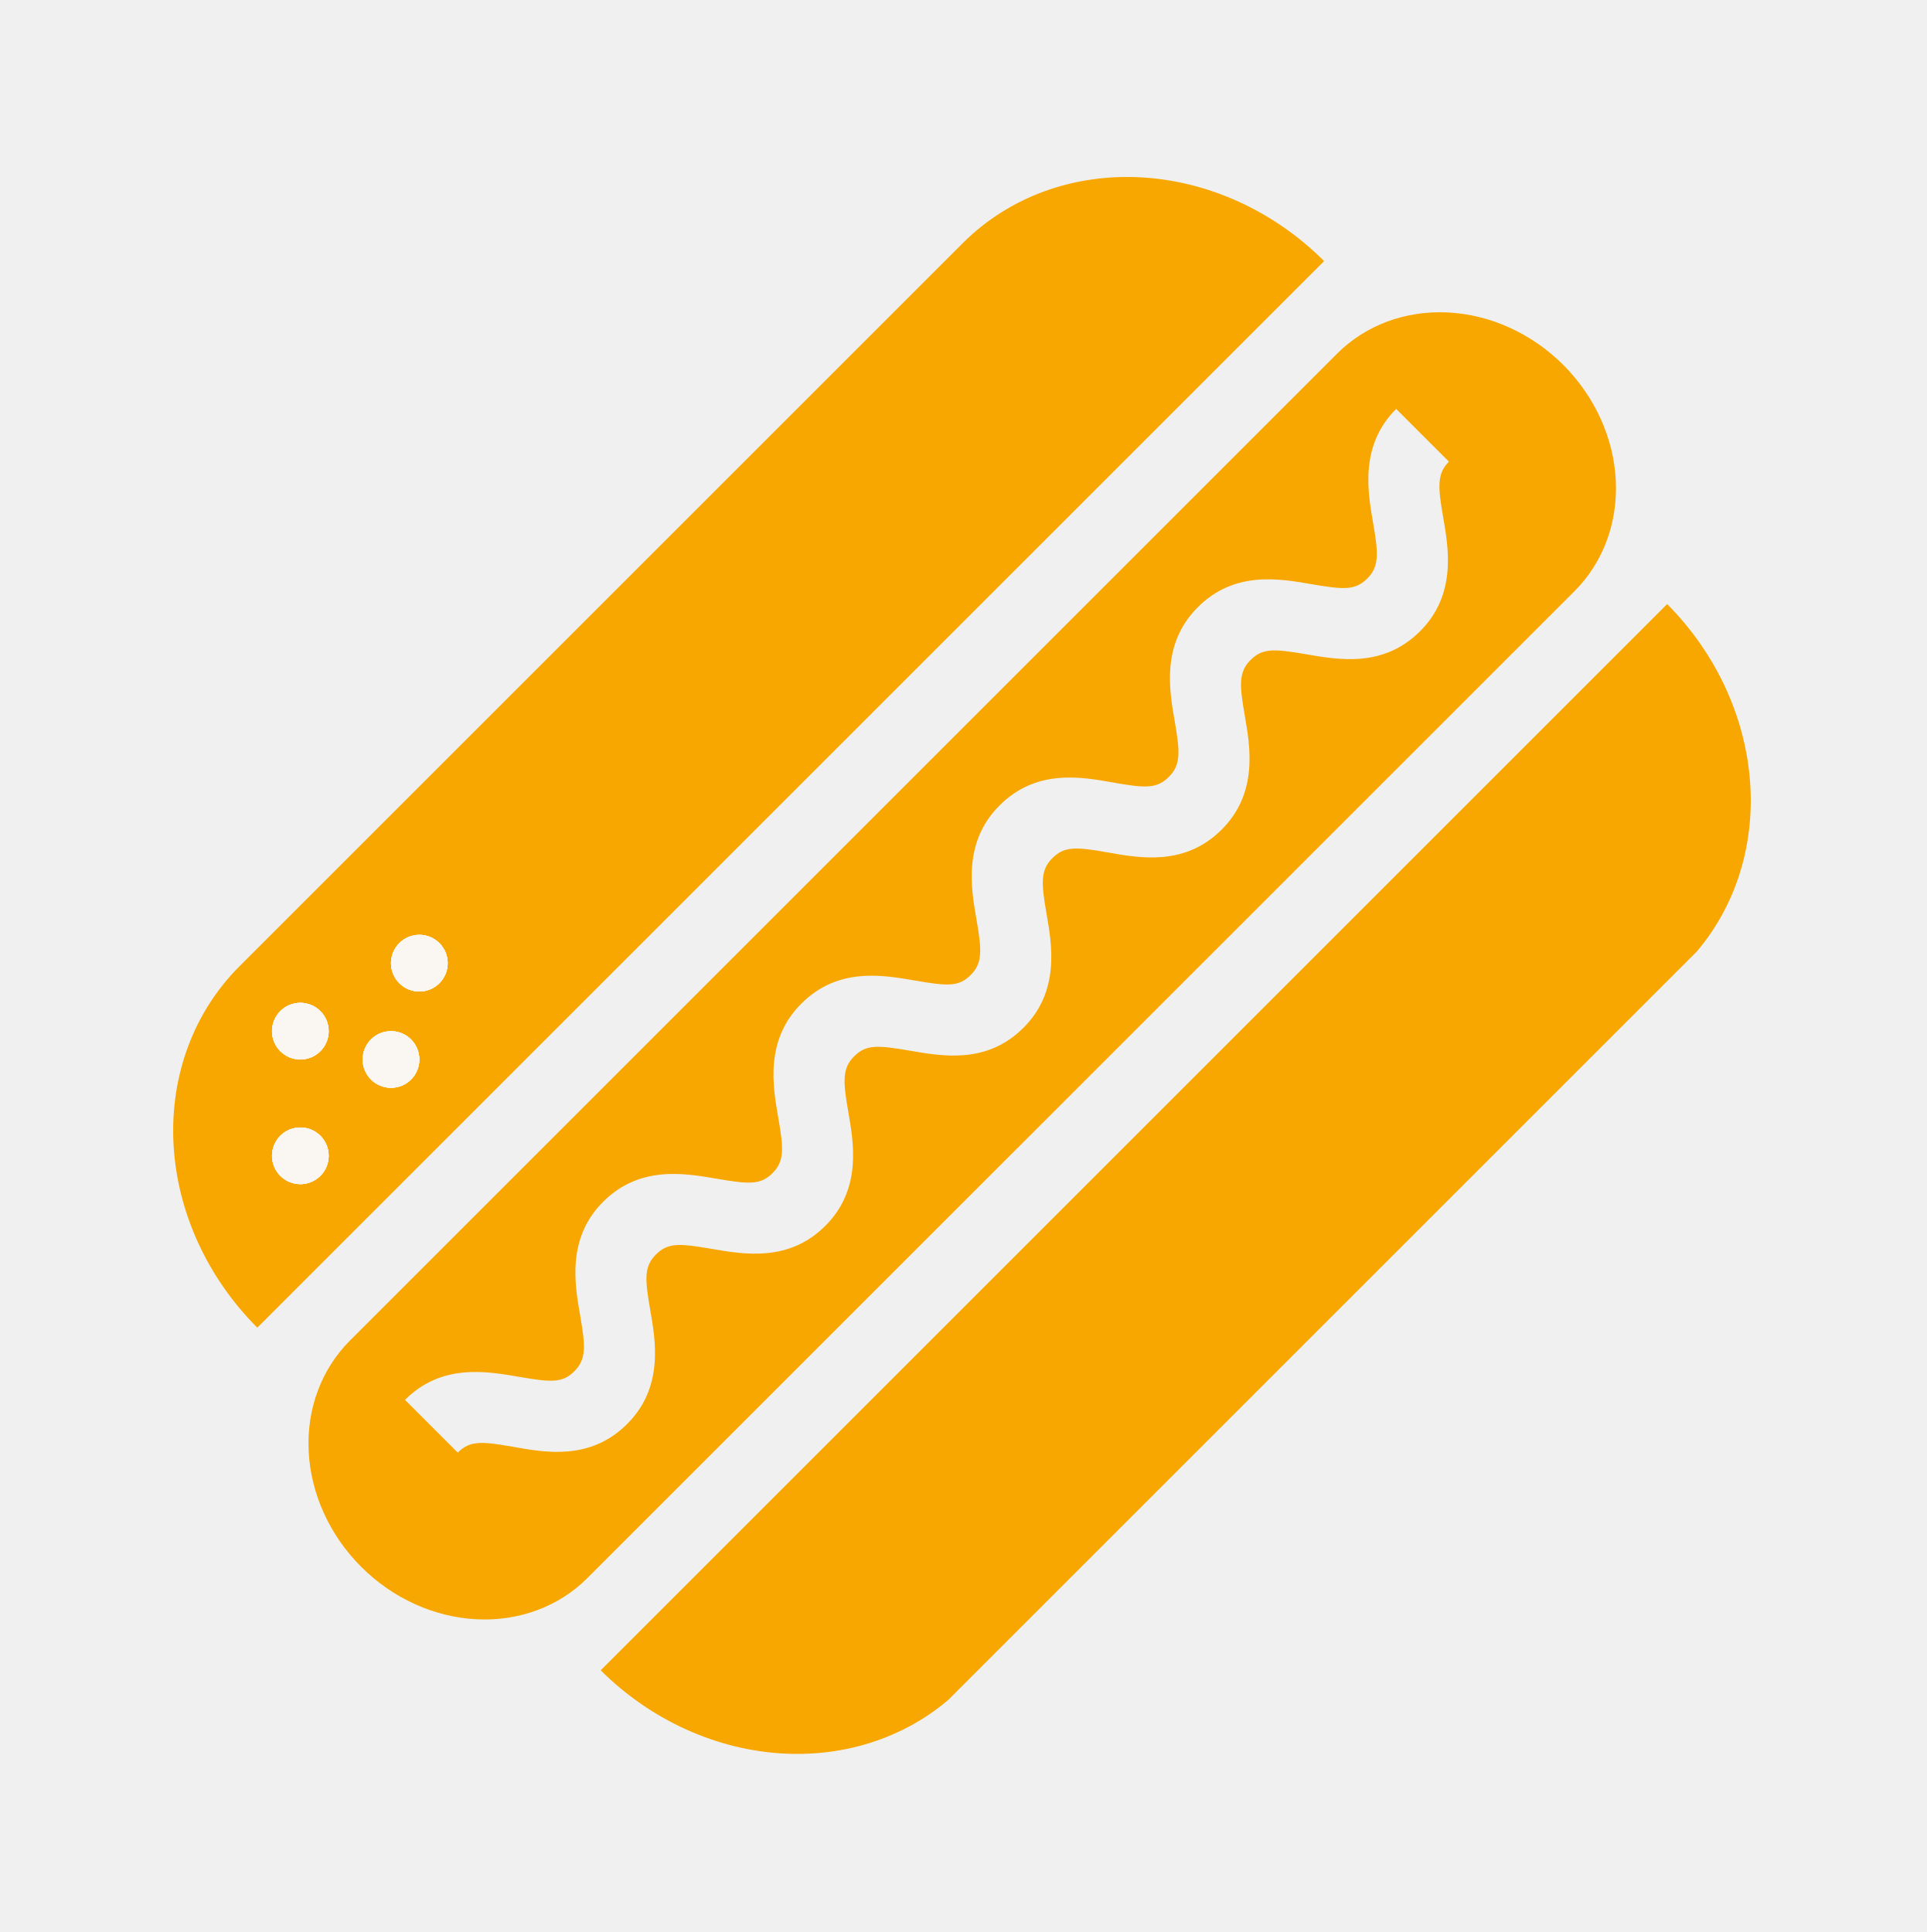
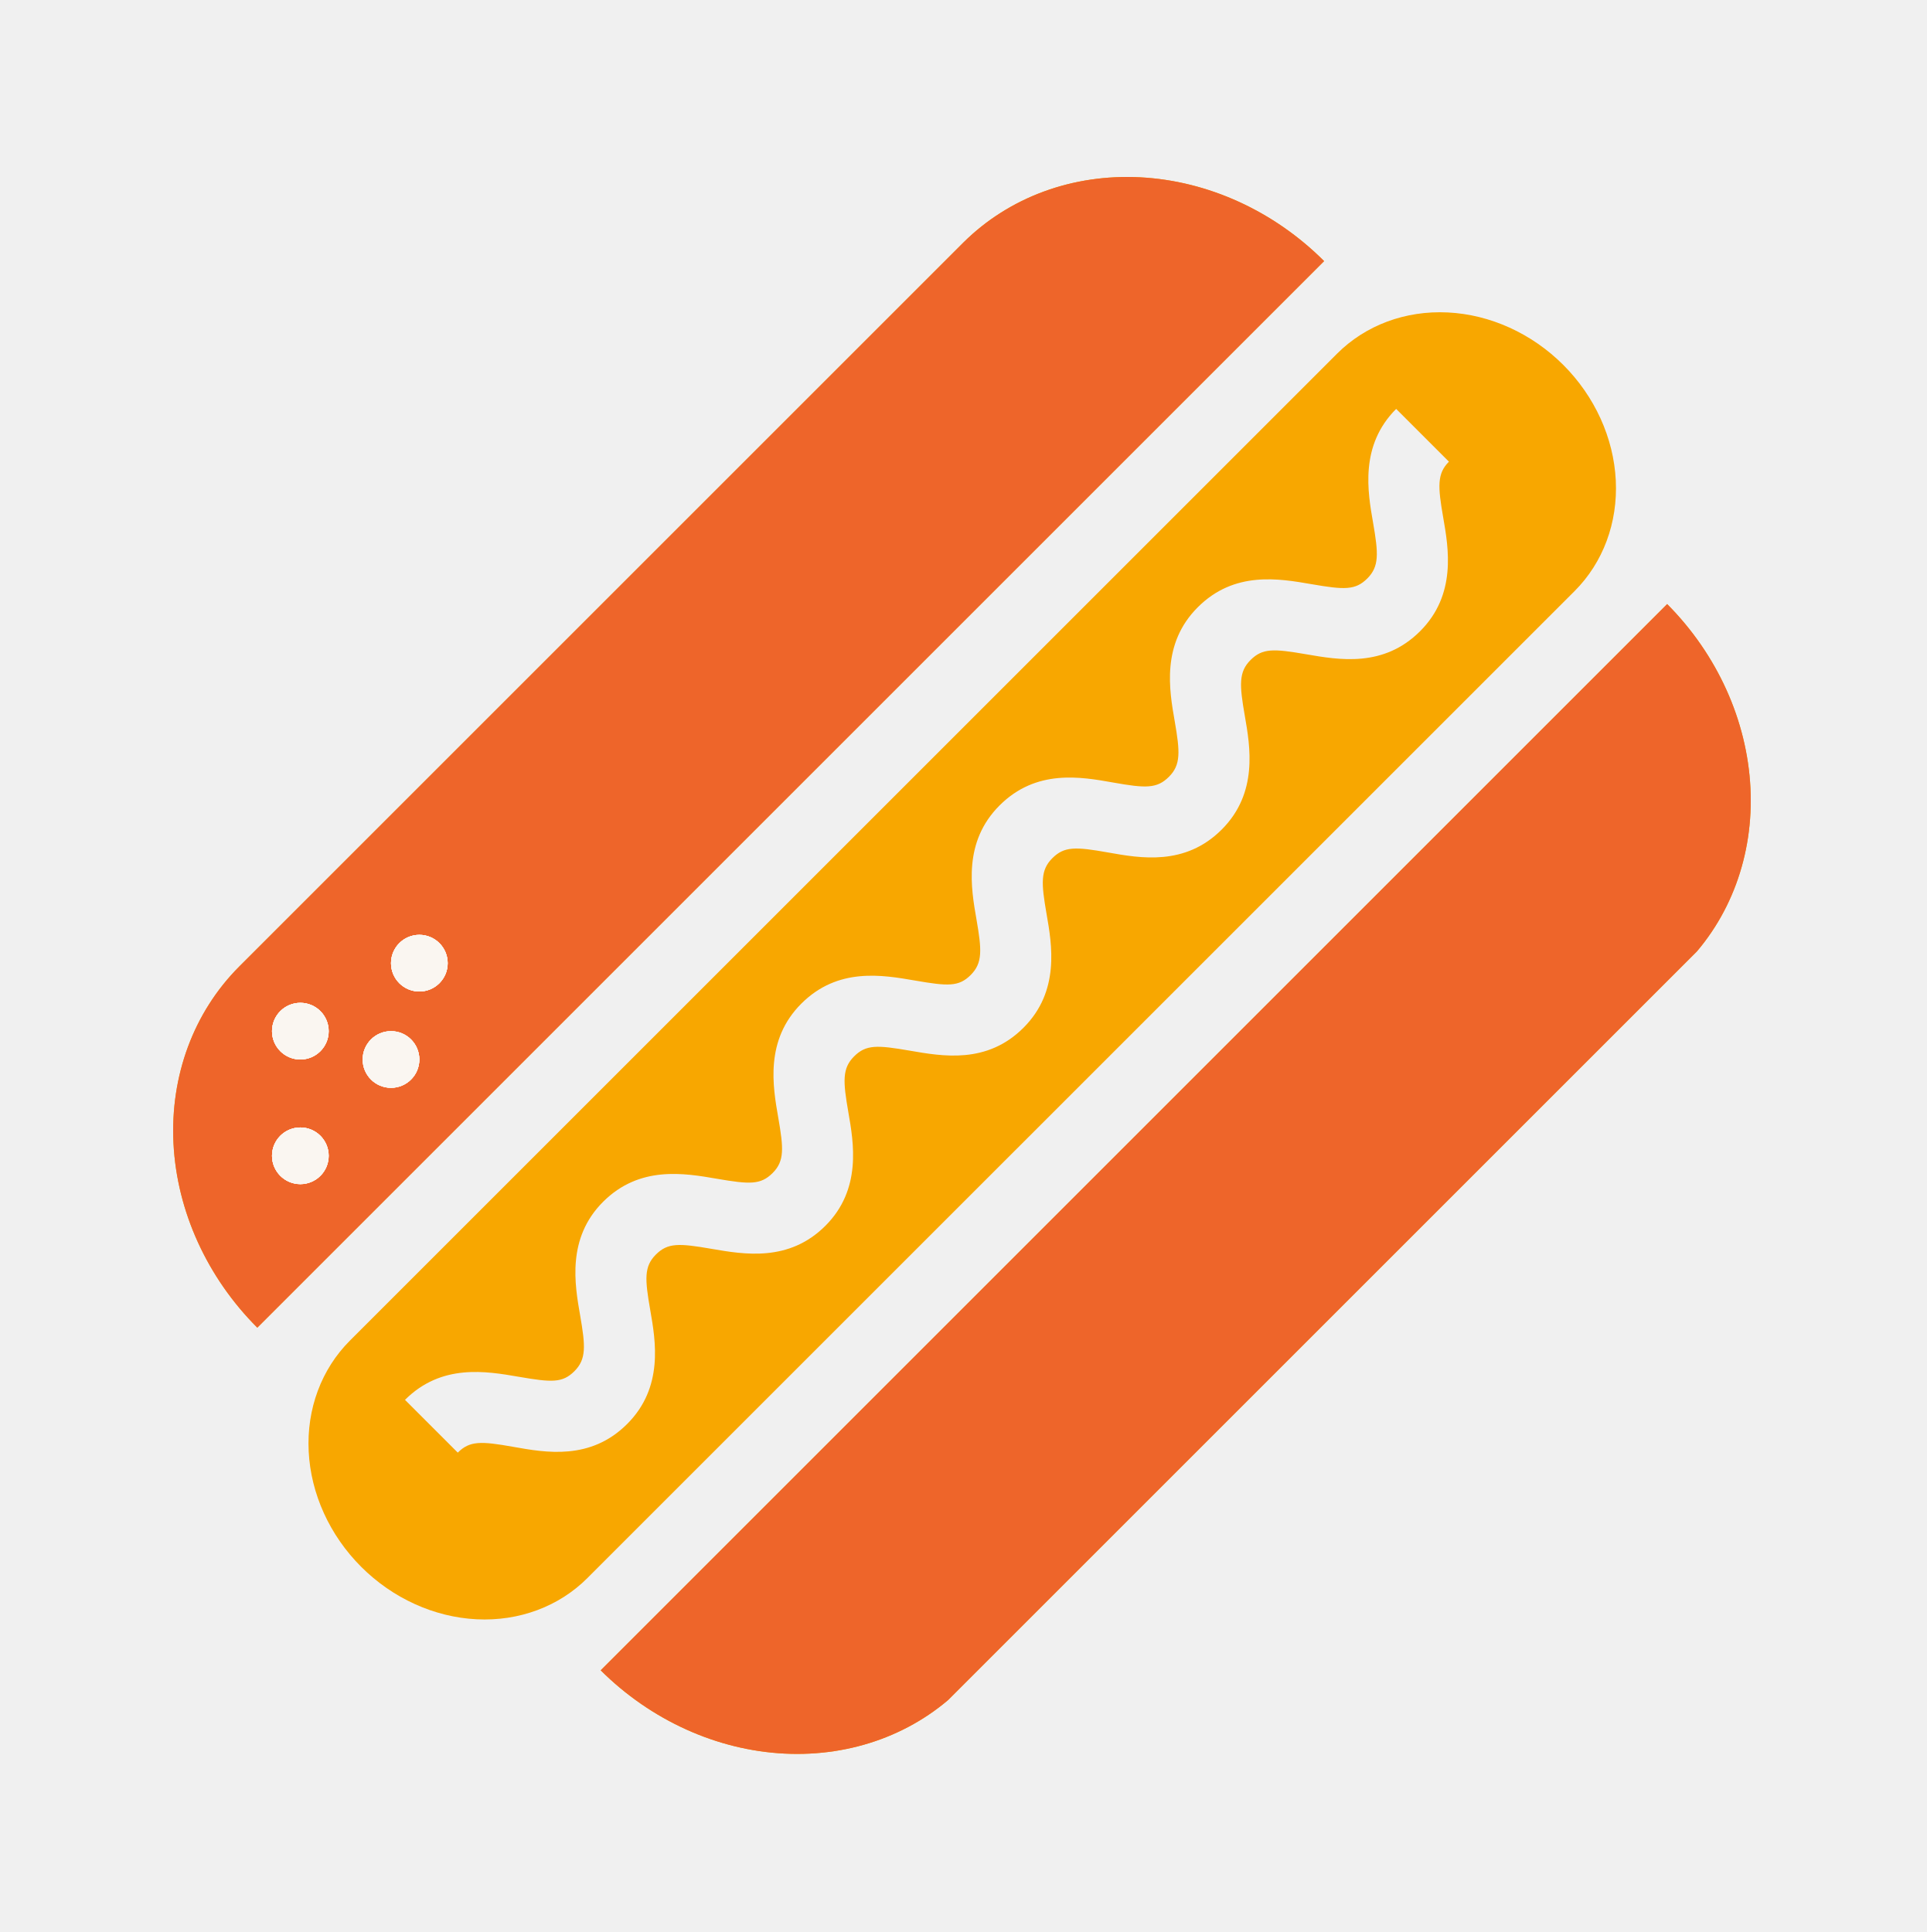
<svg xmlns="http://www.w3.org/2000/svg" width="340" height="341" viewBox="0 0 340 341" fill="none">
  <g clip-path="url(#clip0_2_44)">
    <path d="M235.945 62.421L61.744 236.622C56.714 241.652 54.097 248.684 54.471 256.171C54.843 263.657 58.175 270.985 63.733 276.542C69.29 282.1 76.618 285.432 84.105 285.805C91.591 286.178 98.623 283.561 103.653 278.531L277.854 104.33C282.884 99.3 285.5 92.269 285.127 84.782C284.754 77.296 281.422 69.968 275.865 64.41C270.307 58.853 262.979 55.521 255.493 55.148C248.006 54.775 240.975 57.391 235.945 62.421ZM255.684 81.487C253.577 83.594 253.72 85.872 254.67 91.317C255.62 96.763 257.06 104.946 250.597 111.408C244.135 117.871 236.278 116.476 230.506 115.481C224.734 114.485 222.783 114.388 220.675 116.495C218.568 118.603 218.711 120.881 219.661 126.326C220.611 131.772 222.051 139.955 215.589 146.417C209.126 152.88 201.27 151.485 195.526 150.462C189.782 149.438 187.802 149.369 185.695 151.476C183.587 153.583 183.731 155.862 184.68 161.307C185.63 166.752 187.07 174.936 180.608 181.398C174.145 187.86 166.317 186.438 160.545 185.442C154.773 184.447 152.821 184.35 150.714 186.457C148.607 188.564 148.75 190.842 149.7 196.288C150.649 201.733 152.089 209.916 145.655 216.351C139.221 222.785 131.336 221.418 125.564 220.423C119.792 219.427 117.841 219.33 115.733 221.437C113.626 223.545 113.797 225.795 114.747 231.24C115.697 236.686 117.137 244.869 110.675 251.331C104.212 257.794 96.356 256.399 90.612 255.376C84.868 254.352 82.888 254.283 80.781 256.39L71.468 247.077C77.902 240.643 85.787 242.009 91.558 243.005C97.331 244 99.254 244.125 101.361 242.018C103.469 239.911 103.326 237.633 102.376 232.187C101.426 226.742 99.986 218.559 106.42 212.124C112.854 205.69 120.739 207.056 126.511 208.052C132.283 209.047 134.235 209.145 136.342 207.037C138.449 204.93 138.278 202.68 137.329 197.235C136.379 191.789 134.939 183.606 141.401 177.144C147.863 170.681 155.72 172.076 161.492 173.071C167.264 174.067 169.187 174.192 171.295 172.085C173.402 169.978 173.259 167.699 172.309 162.254C171.36 156.809 169.919 148.625 176.382 142.163C182.844 135.701 190.701 137.095 196.445 138.119C202.188 139.142 204.168 139.211 206.275 137.104C208.383 134.997 208.24 132.718 207.29 127.273C206.34 121.828 204.9 113.644 211.362 107.182C217.825 100.72 225.681 102.114 231.453 103.11C237.225 104.105 239.177 104.203 241.284 102.095C243.391 99.988 243.248 97.71 242.299 92.264C241.349 86.819 239.909 78.636 246.371 72.173L255.684 81.487ZM45.406 234.334C36.536 225.463 31.216 213.769 30.615 201.82C30.014 189.871 34.182 178.644 42.202 170.608L170.043 42.767C178.092 34.799 189.304 30.675 201.226 31.297C213.147 31.919 224.807 37.235 233.656 46.084L45.406 234.334ZM294.191 106.619C303.012 115.485 308.297 127.148 308.89 139.061C309.484 150.974 305.338 162.167 297.359 170.195L169.574 297.98C161.546 305.96 150.352 310.105 138.439 309.512C126.527 308.918 114.863 303.634 105.998 294.813L294.247 106.563L294.191 106.619Z" fill="#F8A700" />
+     <path d="M45.406 234.334C36.536 225.463 31.216 213.769 30.615 201.82C30.014 189.871 34.182 178.644 42.202 170.608L170.043 42.767C178.092 34.799 189.304 30.675 201.226 31.297C213.147 31.919 224.807 37.235 233.656 46.084L45.406 234.334ZM294.191 106.619C303.012 115.485 308.297 127.148 308.89 139.061C309.484 150.974 305.338 162.167 297.359 170.195L169.574 297.98C161.546 305.96 150.352 310.105 138.439 309.512C126.527 308.918 114.863 303.634 105.998 294.813L294.247 106.563L294.191 106.619Z" fill="#EE652A" />
    <circle cx="53" cy="182" r="5" fill="#FAF6F1" />
    <circle cx="53" cy="182" r="5" fill="#FAF6F1" />
    <circle cx="53" cy="182" r="5" fill="#FAF6F1" />
    <circle cx="53" cy="182" r="5" fill="#FAF6F1" />
    <circle cx="74" cy="170" r="5" fill="#FAF6F1" />
    <circle cx="74" cy="170" r="5" fill="#FAF6F1" />
    <circle cx="74" cy="170" r="5" fill="#FAF6F1" />
    <circle cx="74" cy="170" r="5" fill="#FAF6F1" />
    <circle cx="69" cy="187" r="5" fill="#FAF6F1" />
    <circle cx="69" cy="187" r="5" fill="#FAF6F1" />
    <circle cx="69" cy="187" r="5" fill="#FAF6F1" />
    <circle cx="69" cy="187" r="5" fill="#FAF6F1" />
    <circle cx="53" cy="204" r="5" fill="#FAF6F1" />
    <circle cx="53" cy="204" r="5" fill="#FAF6F1" />
    <circle cx="53" cy="204" r="5" fill="#FAF6F1" />
    <circle cx="53" cy="204" r="5" fill="#FAF6F1" />
  </g>
  <defs>
    <clipPath id="clip0_2_44">
      <rect width="300" height="180" fill="white" transform="translate(0 212.81) rotate(-45)" />
    </clipPath>
  </defs>
</svg>
